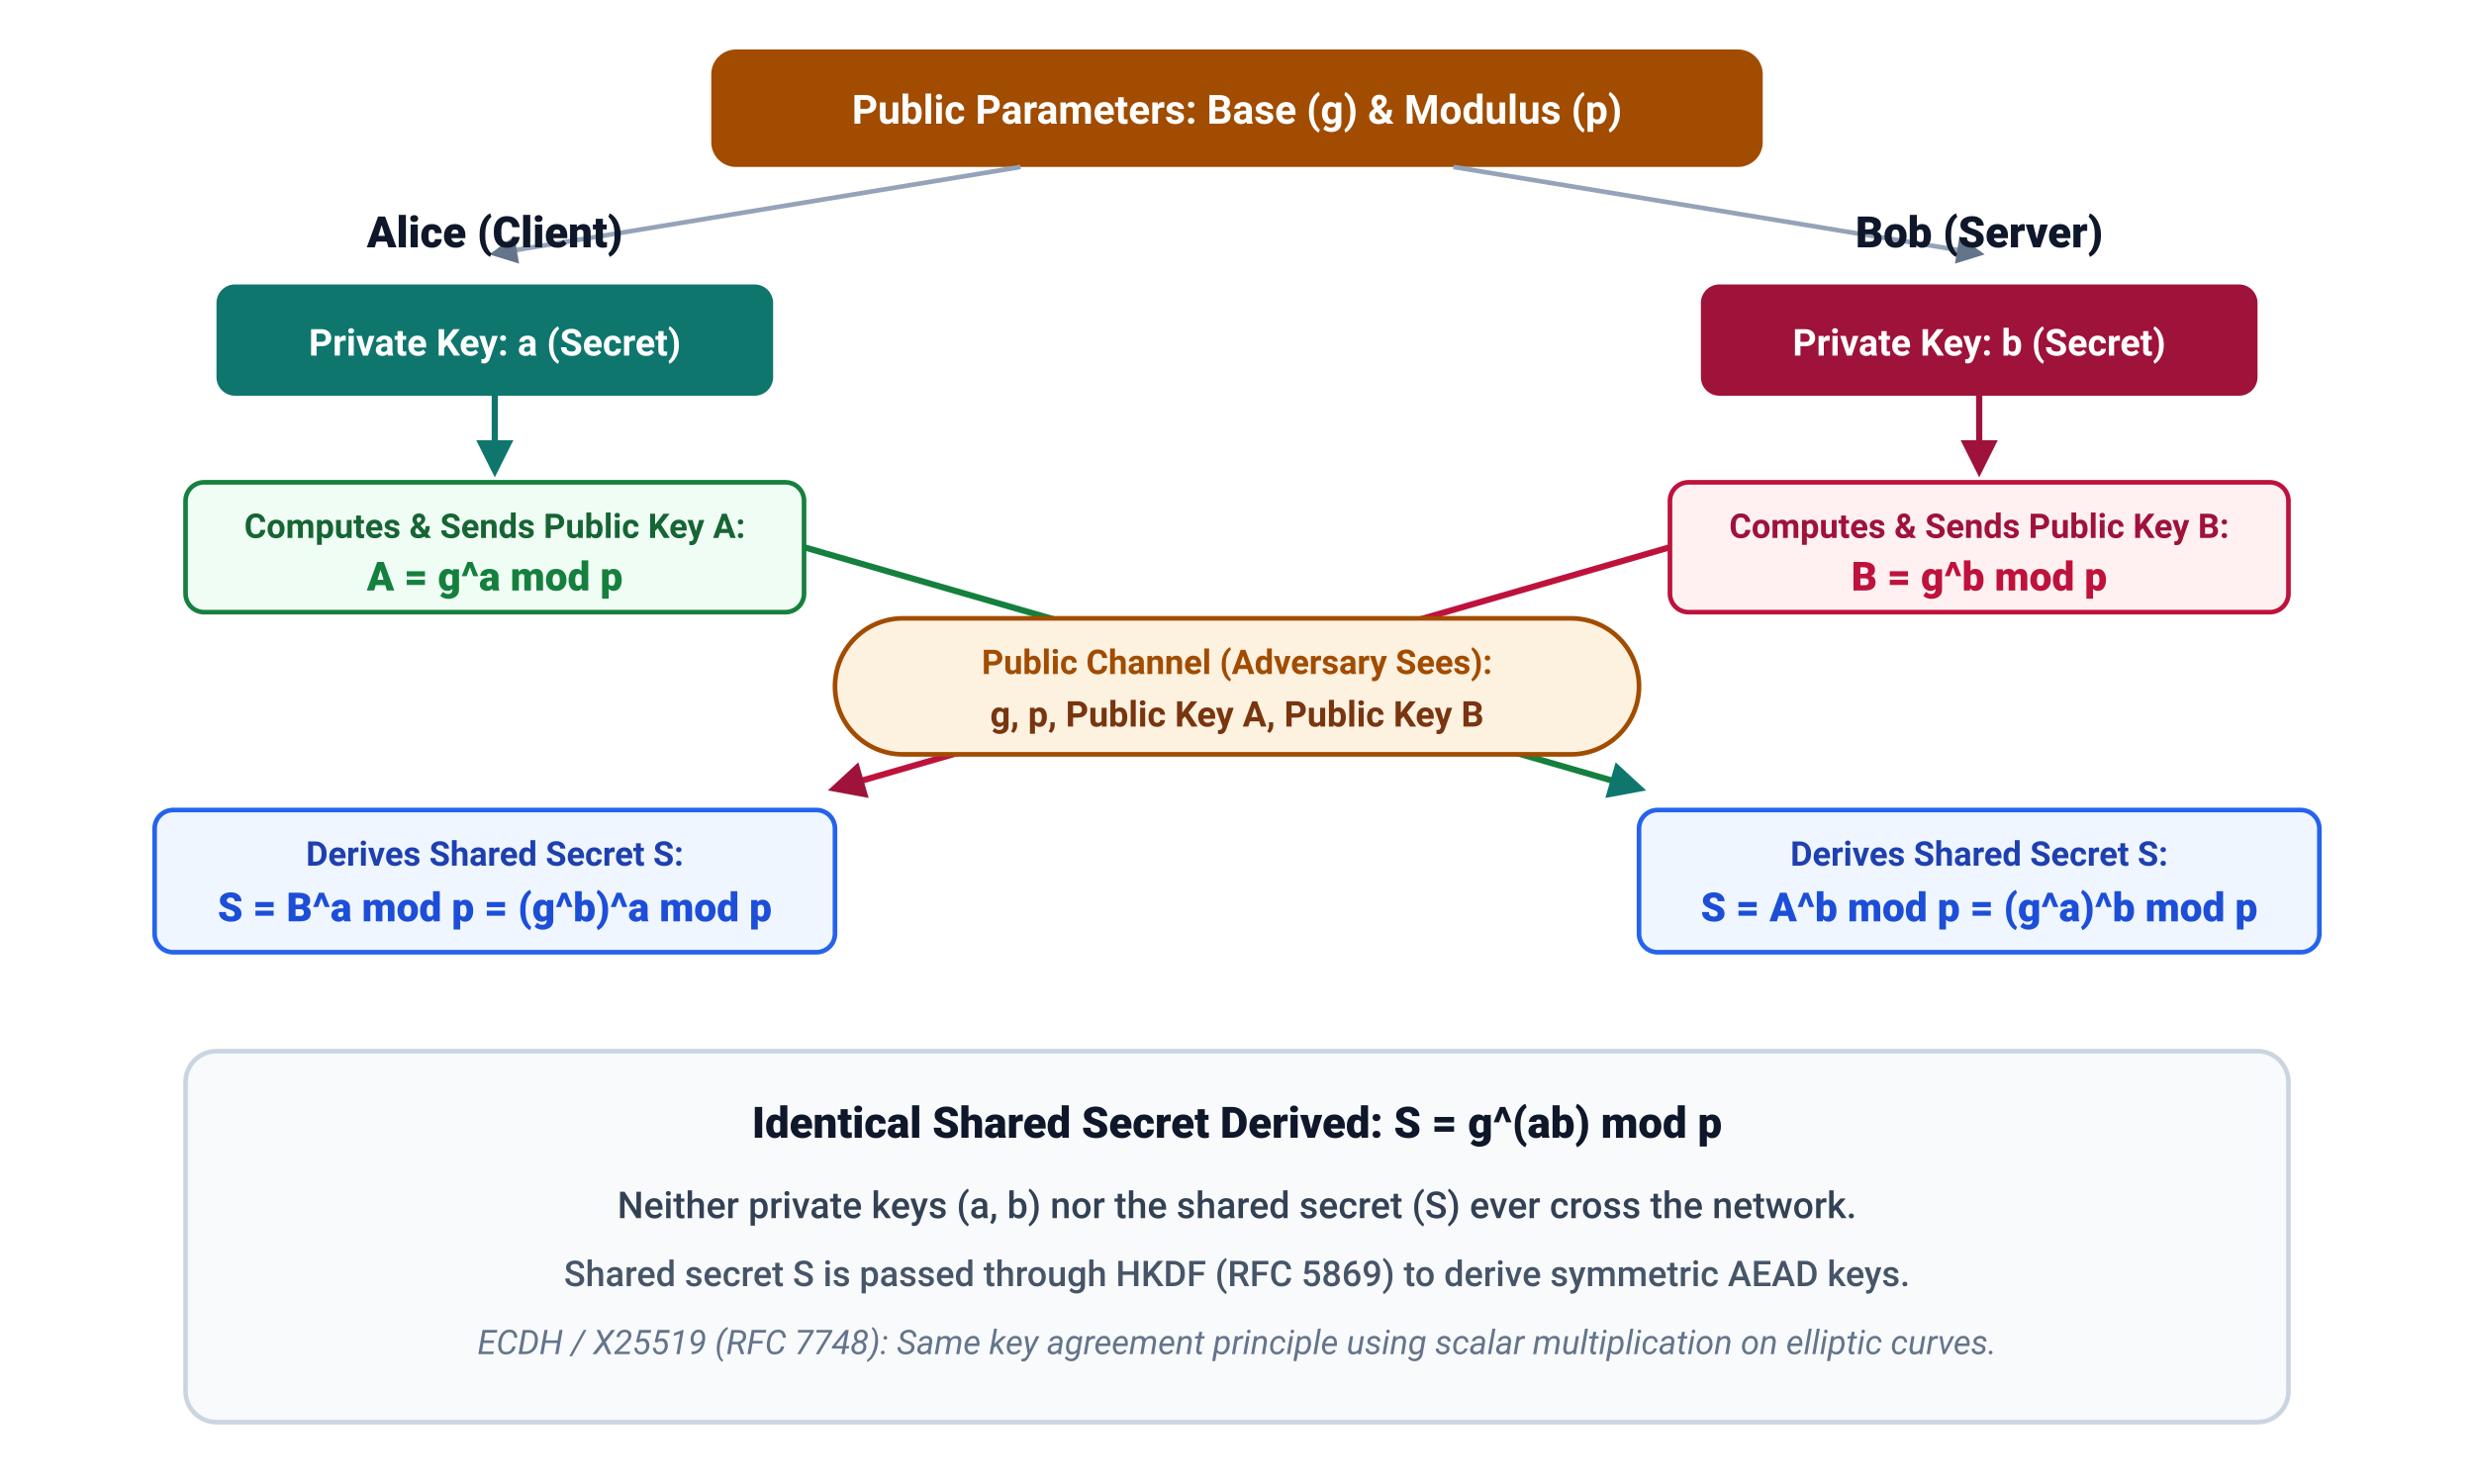
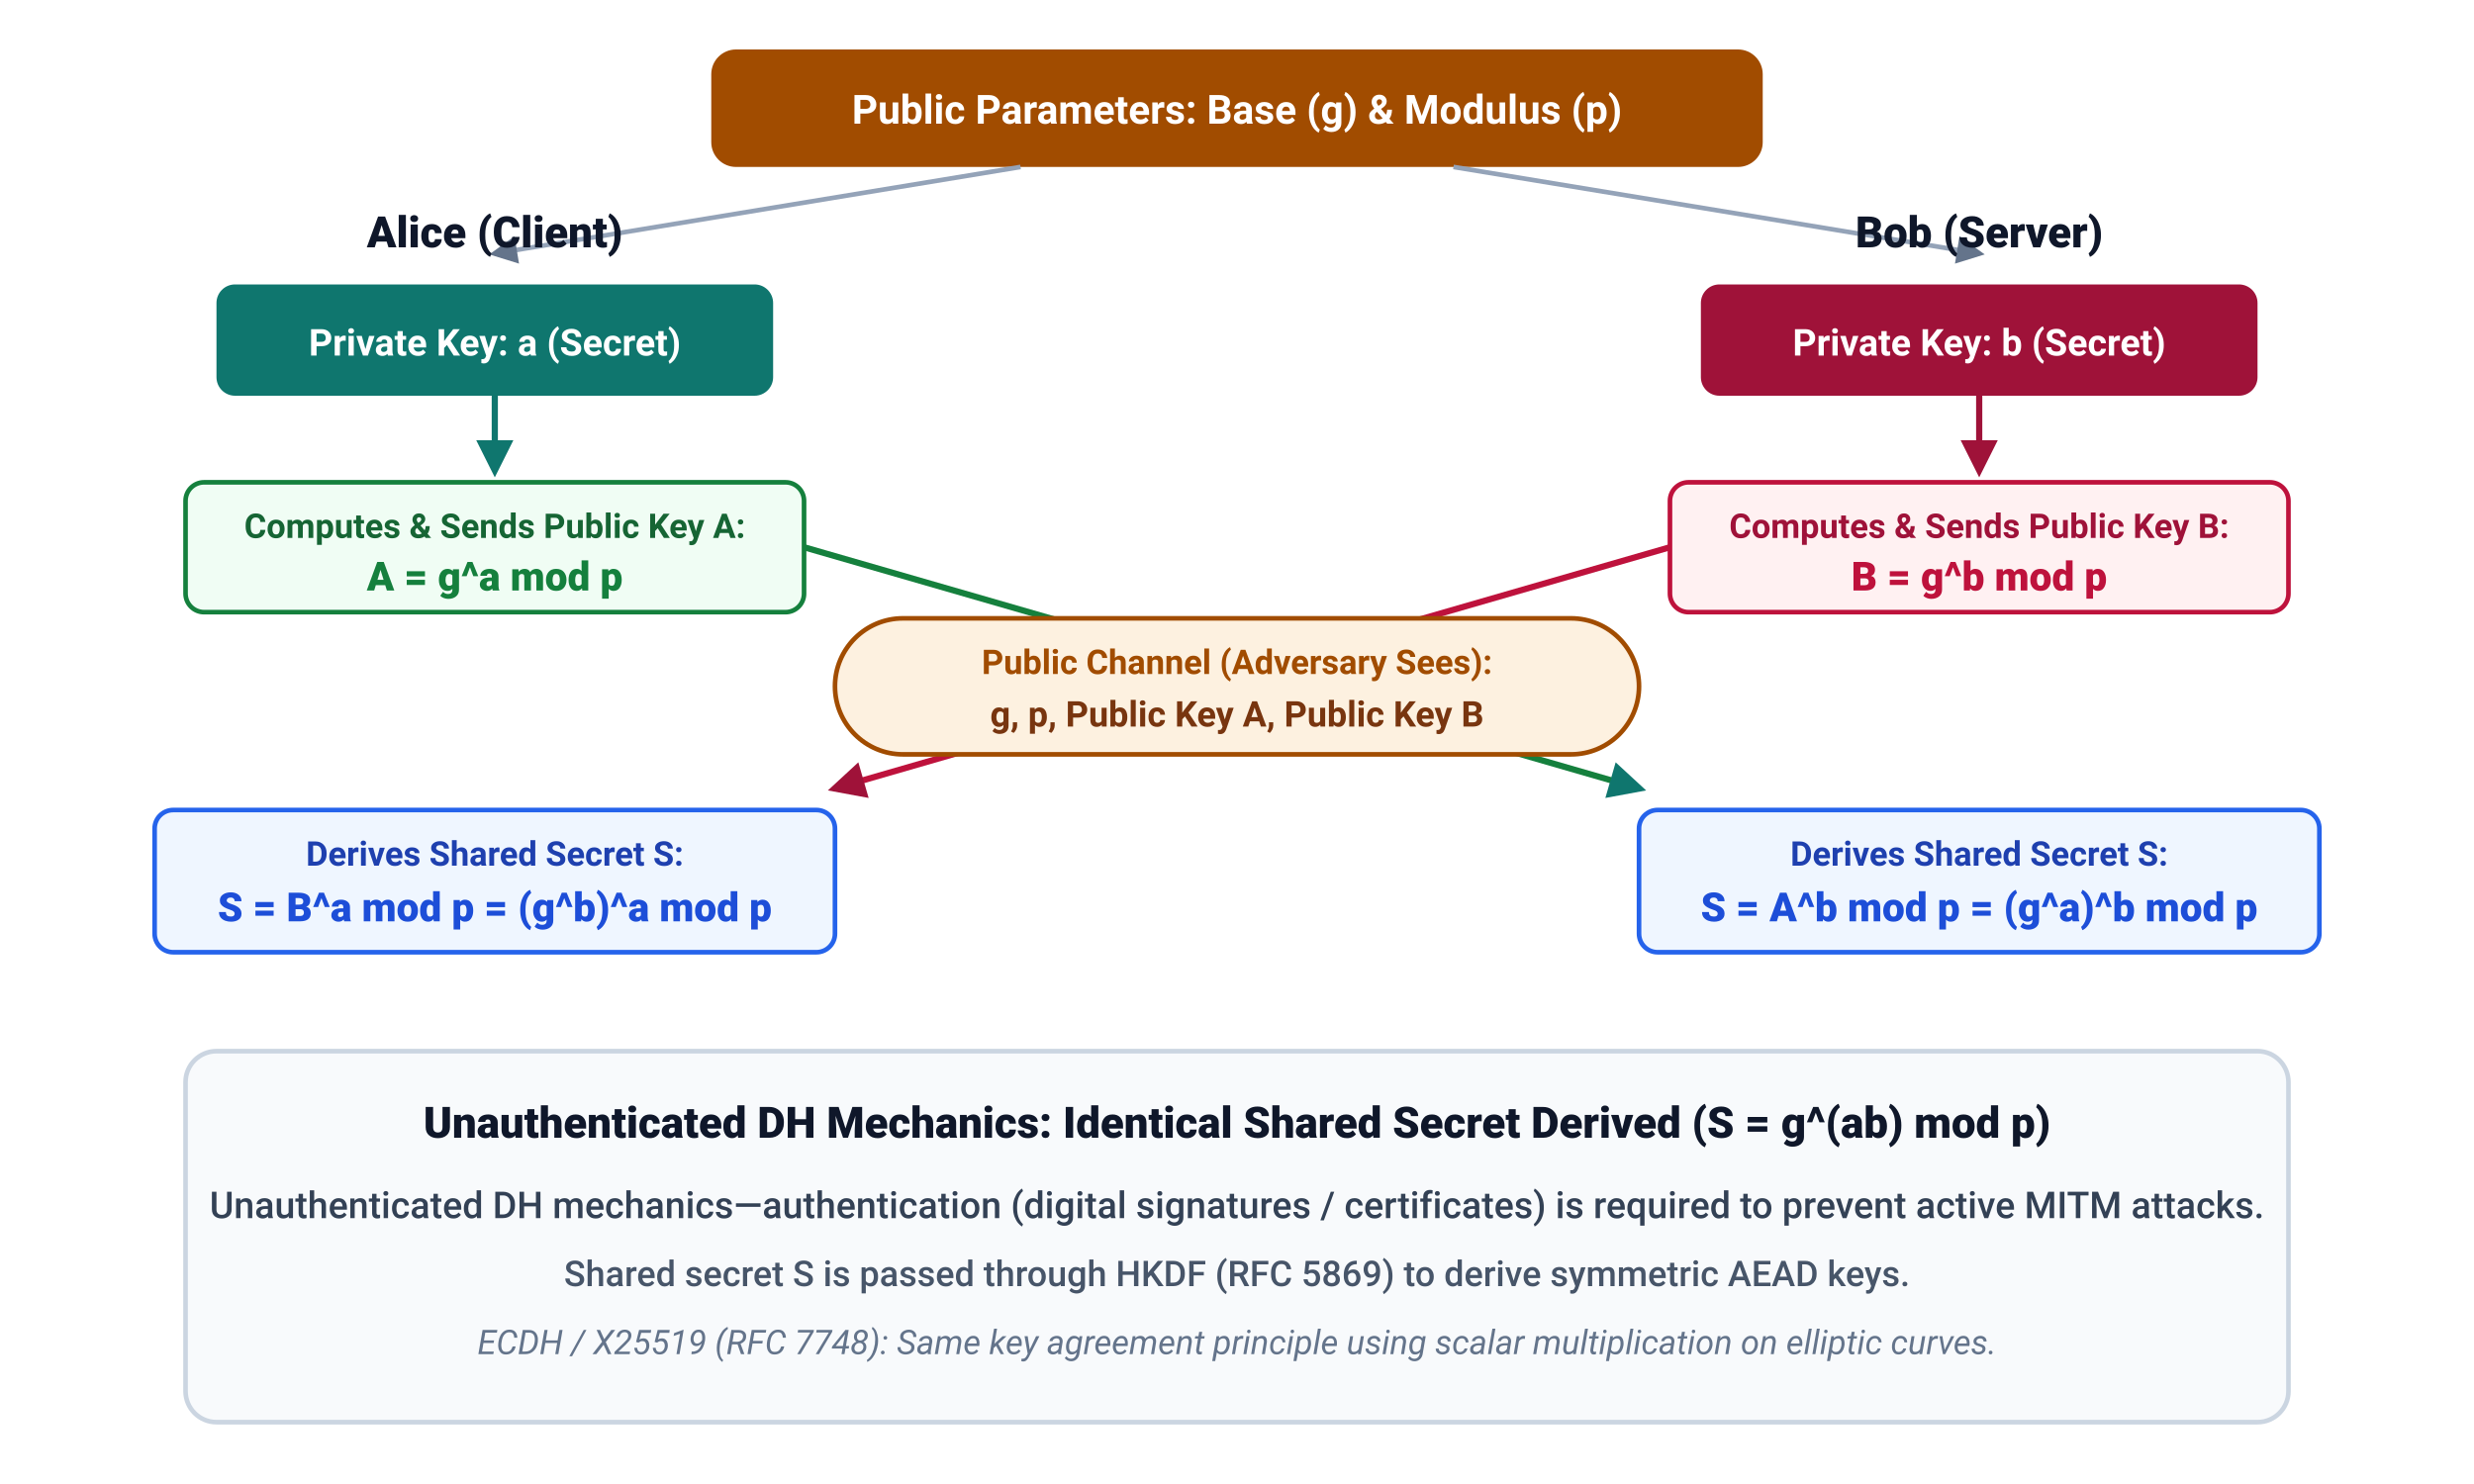
<svg xmlns="http://www.w3.org/2000/svg" viewBox="0 0 800 480" font-family="-apple-system,BlinkMacSystemFont,'Segoe UI',Roboto,Helvetica,Arial,sans-serif">
  <rect x="0" y="0" width="800" height="480" fill="#ffffff" />
  <defs>
    <marker id="arrow" viewBox="0 0 10 10" refX="8" refY="5" markerWidth="6" markerHeight="6" orient="auto-start-reverse">
      <path d="M0 0 L10 5 L0 10 z" fill="#64748b" />
    </marker>
    <marker id="arrow-teal" viewBox="0 0 10 10" refX="8" refY="5" markerWidth="6" markerHeight="6" orient="auto-start-reverse">
      <path d="M0 0 L10 5 L0 10 z" fill="#0f766e" />
    </marker>
    <marker id="arrow-rose" viewBox="0 0 10 10" refX="8" refY="5" markerWidth="6" markerHeight="6" orient="auto-start-reverse">
      <path d="M0 0 L10 5 L0 10 z" fill="#9f1239" />
    </marker>
  </defs>
  <rect x="230" y="16" width="340" height="38" rx="8" fill="#a14c00" />
  <text x="400" y="40" font-size="13" font-weight="700" fill="#ffffff" text-anchor="middle">Public Parameters: Base (g) &amp; Modulus (p)</text>
  <path d="M 330 54 L 160 82" stroke="#94a3b8" stroke-width="1.5" fill="none" marker-end="url(#arrow)" />
  <path d="M 470 54 L 640 82" stroke="#94a3b8" stroke-width="1.5" fill="none" marker-end="url(#arrow)" />
  <text x="160" y="80" font-size="14" font-weight="800" fill="#0f172a" text-anchor="middle">Alice (Client)</text>
  <text x="640" y="80" font-size="14" font-weight="800" fill="#0f172a" text-anchor="middle">Bob (Server)</text>
  <rect x="70" y="92" width="180" height="36" rx="6" fill="#0f766e" />
  <text x="160" y="115" font-size="12" font-weight="700" fill="#ffffff" text-anchor="middle">Private Key: a (Secret)</text>
  <rect x="550" y="92" width="180" height="36" rx="6" fill="#9f1239" />
  <text x="640" y="115" font-size="12" font-weight="700" fill="#ffffff" text-anchor="middle">Private Key: b (Secret)</text>
  <path d="M 160 128 L 160 152" stroke="#0f766e" stroke-width="2" fill="none" marker-end="url(#arrow-teal)" />
  <path d="M 640 128 L 640 152" stroke="#9f1239" stroke-width="2" fill="none" marker-end="url(#arrow-rose)" />
  <rect x="60" y="156" width="200" height="42" rx="6" fill="#f0fdf4" stroke="#15803d" stroke-width="1.5" />
  <text x="160" y="174" font-size="11" font-weight="600" fill="#166534" text-anchor="middle">Computes &amp; Sends Public Key A:</text>
  <text x="160" y="191" font-size="13" font-weight="800" fill="#15803d" text-anchor="middle">A = g^a mod p</text>
  <rect x="540" y="156" width="200" height="42" rx="6" fill="#fff1f2" stroke="#be123c" stroke-width="1.5" />
  <text x="640" y="174" font-size="11" font-weight="600" fill="#9f1239" text-anchor="middle">Computes &amp; Sends Public Key B:</text>
  <text x="640" y="191" font-size="13" font-weight="800" fill="#be123c" text-anchor="middle">B = g^b mod p</text>
  <path d="M 260 177 L 530 255" stroke="#15803d" stroke-width="2" fill="none" marker-end="url(#arrow-teal)" />
  <path d="M 540 177 L 270 255" stroke="#be123c" stroke-width="2" fill="none" marker-end="url(#arrow-rose)" />
  <rect x="270" y="200" width="260" height="44" rx="22" fill="#fdf1e0" stroke="#a14c00" stroke-width="1.5" />
  <text x="400" y="218" font-size="11" font-weight="700" fill="#a14c00" text-anchor="middle">Public Channel (Adversary Sees):</text>
  <text x="400" y="235" font-size="11.5" font-weight="600" fill="#78350f" text-anchor="middle">g, p, Public Key A, Public Key B</text>
  <rect x="50" y="262" width="220" height="46" rx="6" fill="#eff6ff" stroke="#2563eb" stroke-width="1.5" />
  <text x="160" y="280" font-size="11" font-weight="600" fill="#1e40af" text-anchor="middle">Derives Shared Secret S:</text>
  <text x="160" y="298" font-size="13" font-weight="800" fill="#1d4ed8" text-anchor="middle">S = B^a mod p = (g^b)^a mod p</text>
  <rect x="530" y="262" width="220" height="46" rx="6" fill="#eff6ff" stroke="#2563eb" stroke-width="1.5" />
  <text x="640" y="280" font-size="11" font-weight="600" fill="#1e40af" text-anchor="middle">Derives Shared Secret S:</text>
  <text x="640" y="298" font-size="13" font-weight="800" fill="#1d4ed8" text-anchor="middle">S = A^b mod p = (g^a)^b mod p</text>
  <rect x="60" y="340" width="680" height="120" rx="10" fill="#f8fafc" stroke="#cbd5e1" stroke-width="1.5" />
-   <text x="400" y="368" font-size="14" font-weight="800" fill="#0f172a" text-anchor="middle">Identical Shared Secret Derived: S = g^(ab) mod p</text>
-   <text x="400" y="394" font-size="12" font-weight="500" fill="#334155" text-anchor="middle">Neither private keys (a, b) nor the shared secret (S) ever cross the network.</text>
+   <text x="400" y="368" font-size="14" font-weight="800" fill="#0f172a" text-anchor="middle">Unauthenticated DH Mechanics: Identical Shared Secret Derived (S = g^(ab) mod p)</text>
+   <text x="400" y="394" font-size="12" font-weight="500" fill="#334155" text-anchor="middle">Unauthenticated DH mechanics—authentication (digital signatures / certificates) is required to prevent active MITM attacks.</text>
  <text x="400" y="416" font-size="11.5" font-weight="500" fill="#475569" text-anchor="middle">Shared secret S is passed through HKDF (RFC 5869) to derive symmetric AEAD keys.</text>
  <text x="400" y="438" font-size="11" font-style="italic" fill="#64748b" text-anchor="middle">ECDH / X25519 (RFC 7748): Same key agreement principle using scalar multiplication on elliptic curves.</text>
</svg>
